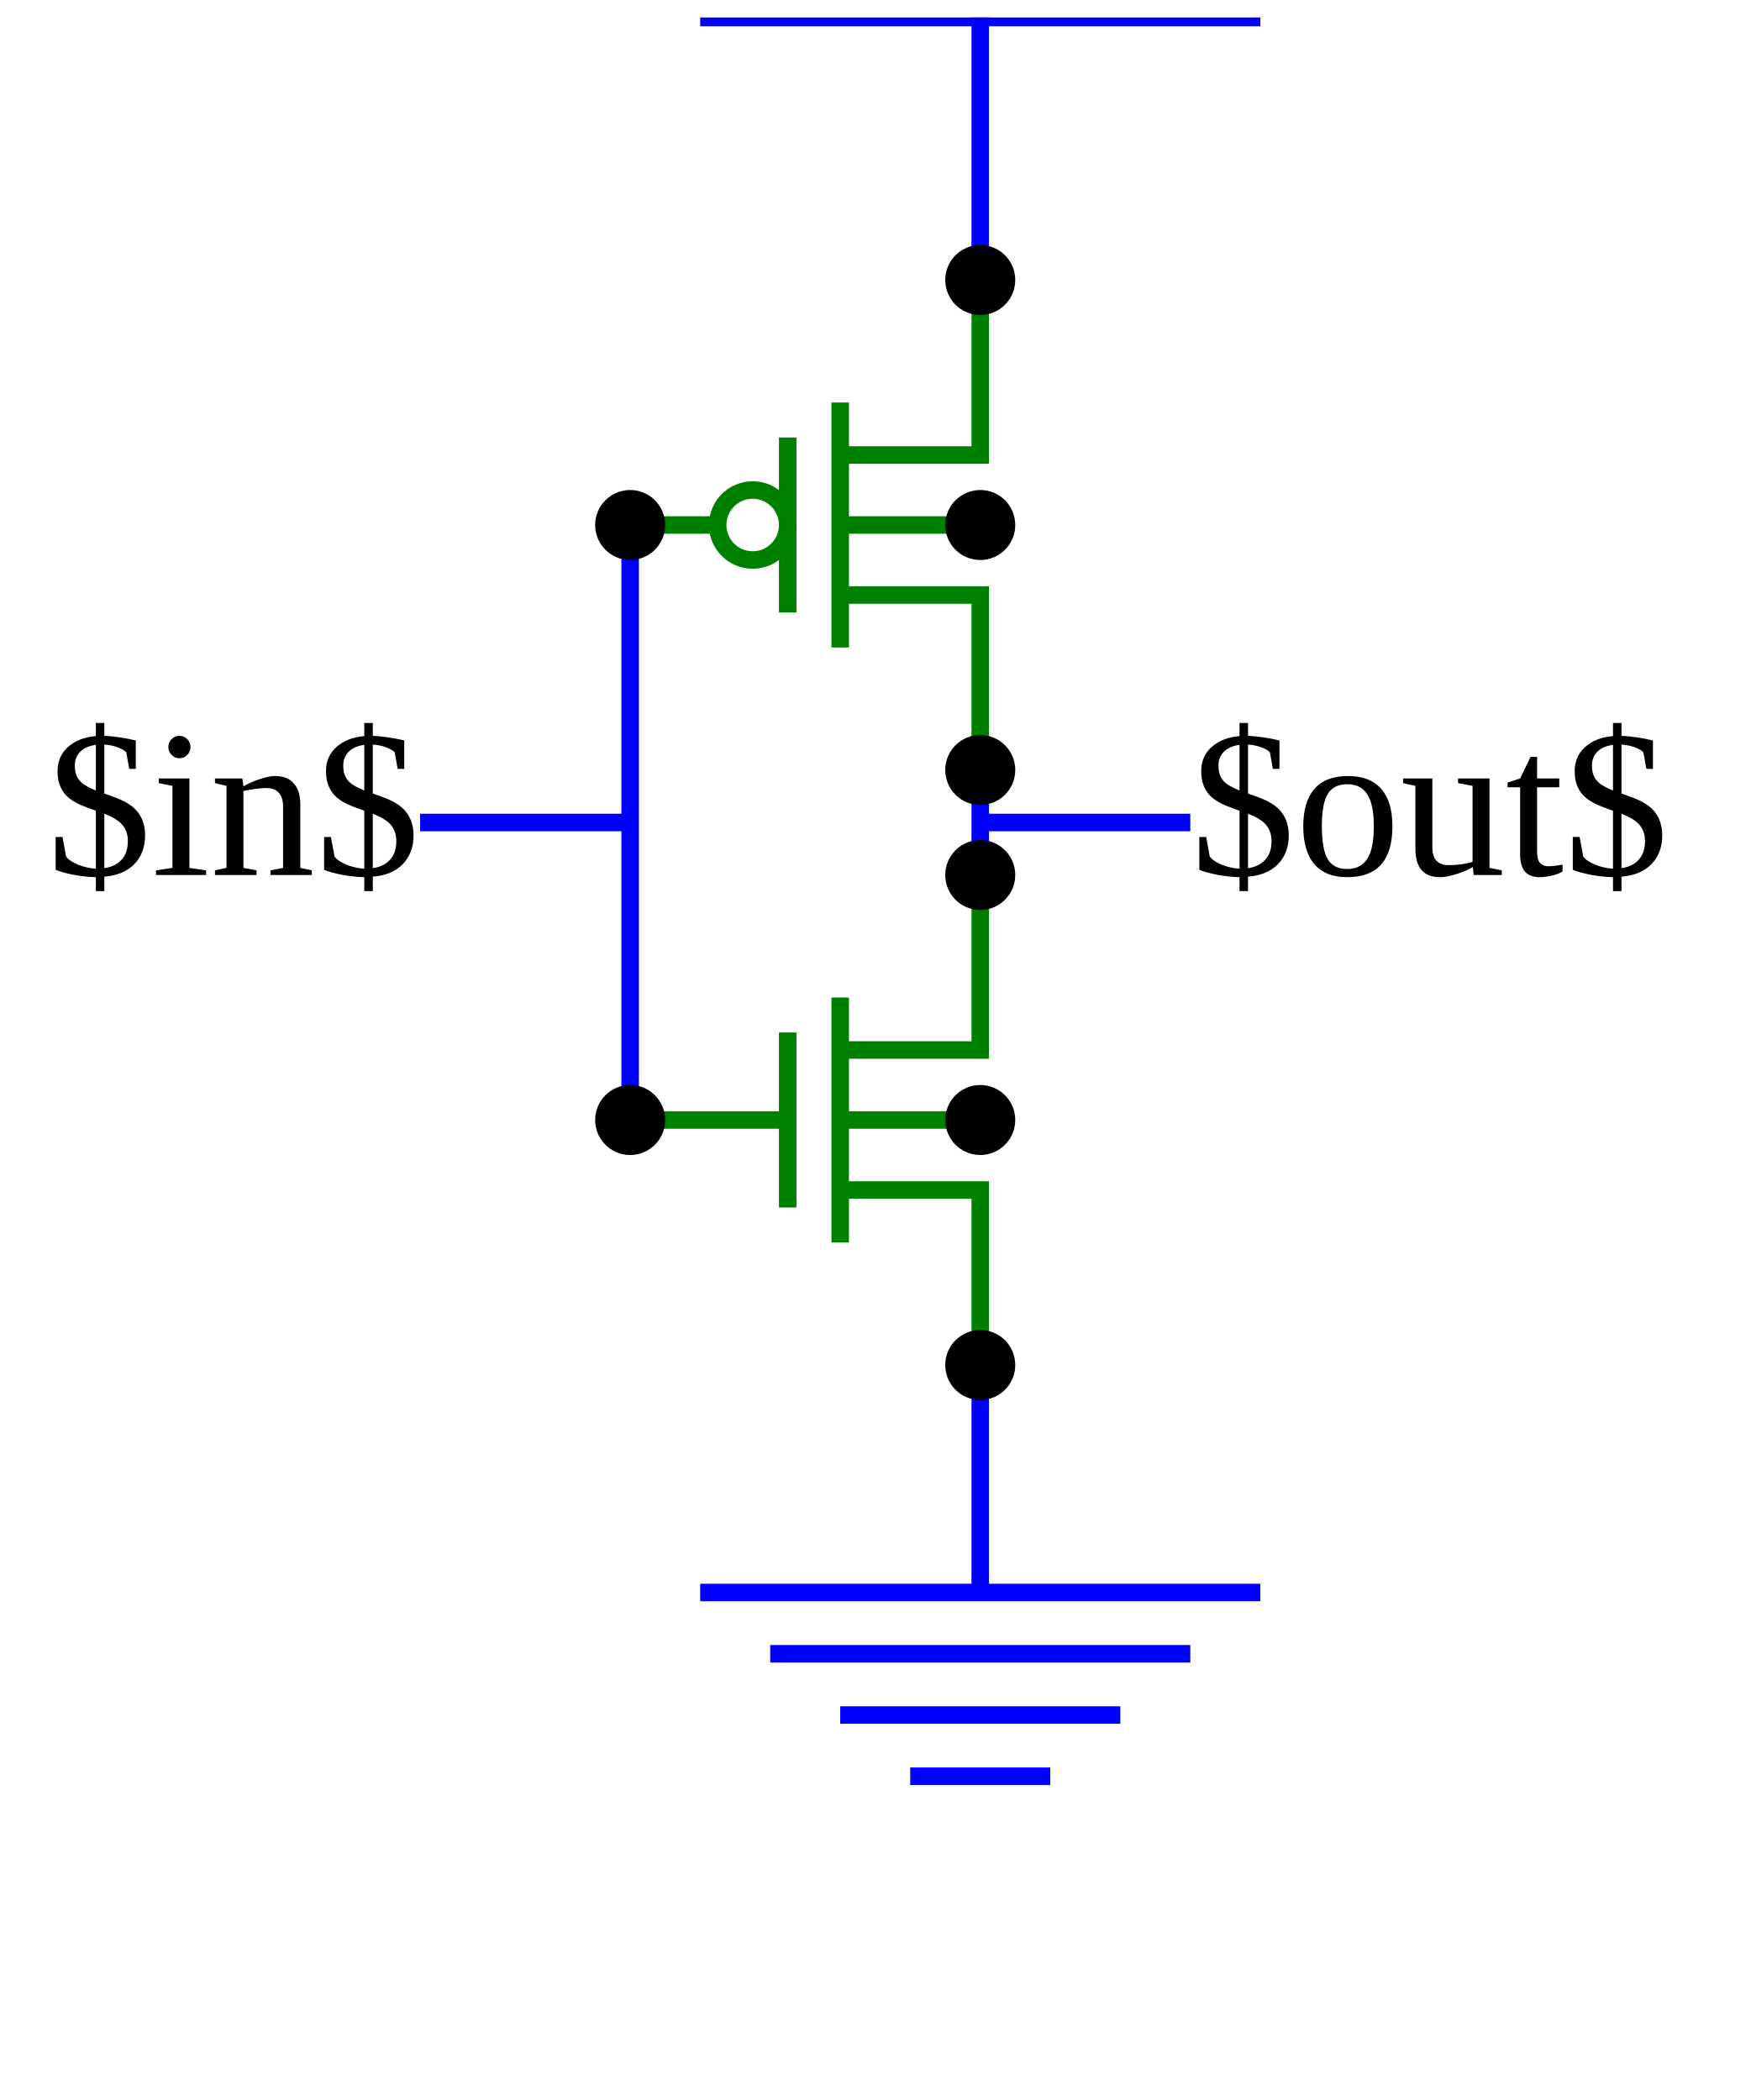
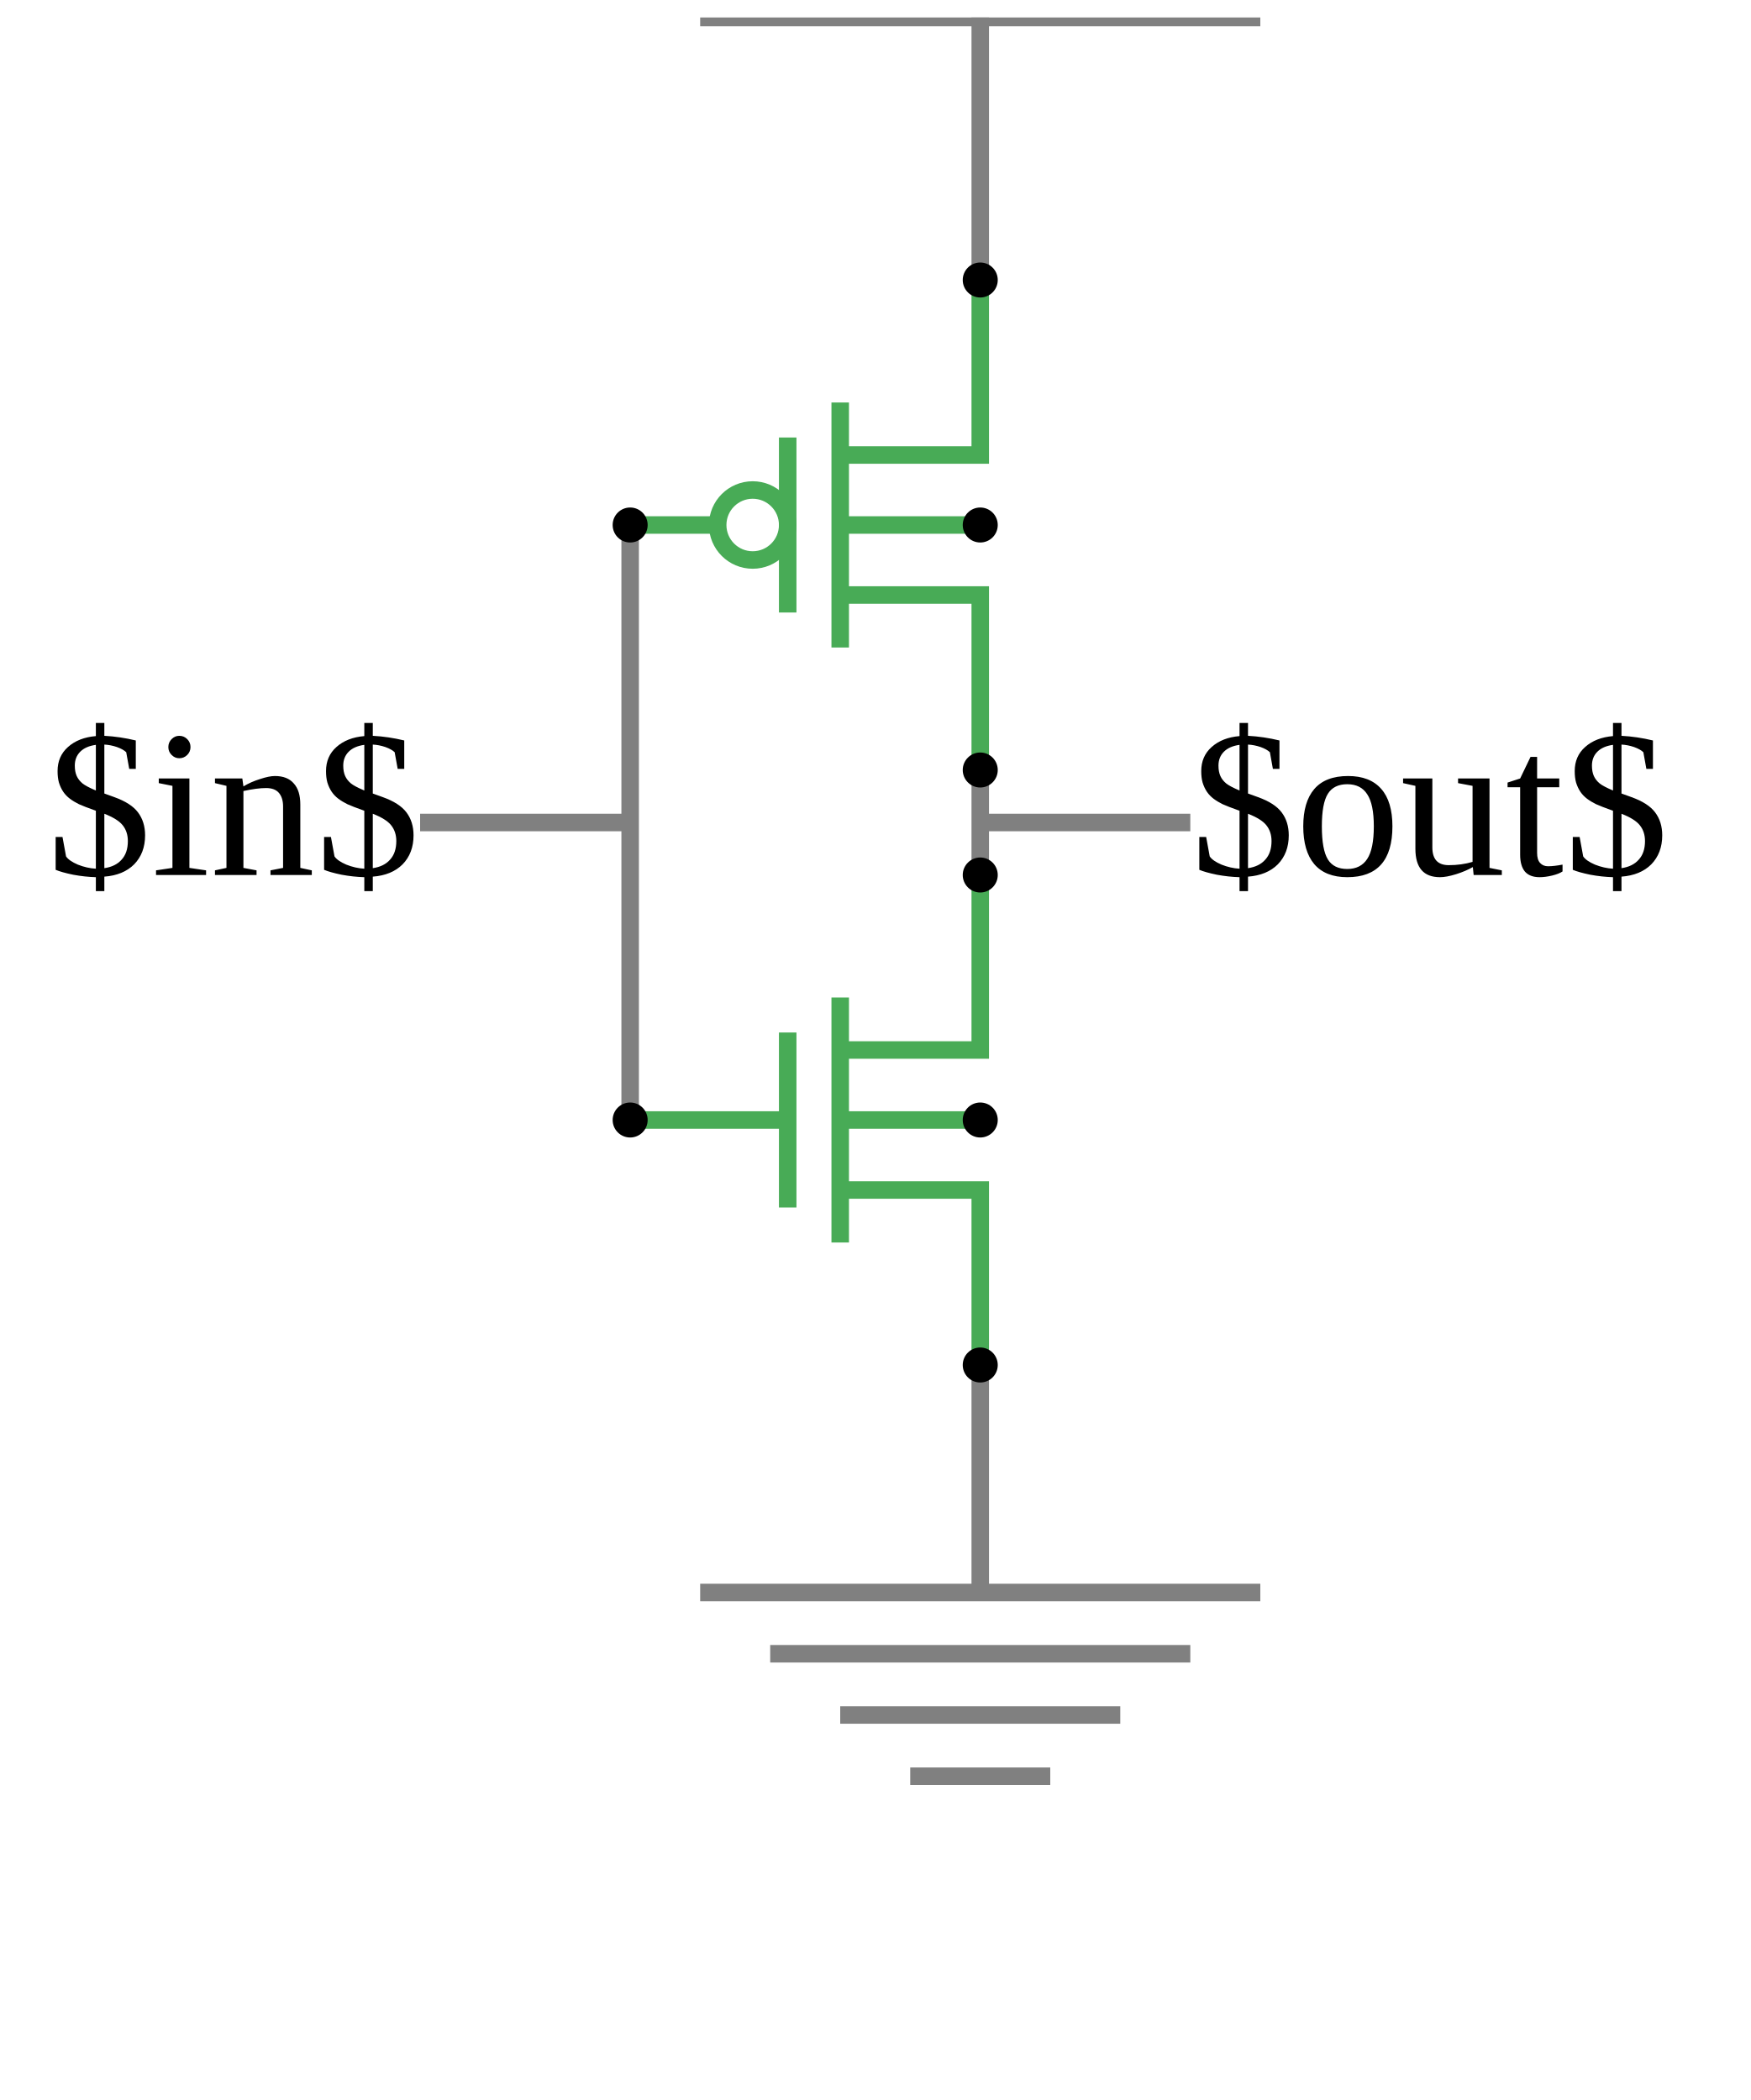
<svg xmlns="http://www.w3.org/2000/svg" xmlns:xlink="http://www.w3.org/1999/xlink" width="100" height="120" viewBox="0 0 100 120" version="1.1" id="svg21808">
  <style id="style1451">
.pin {
fill:#000000;
stroke:none;
}
</style>
  <defs id="defs21805">
-     <symbol id="nmos">
-       <g id="g253">
-         <line x1="14" x2="14" y1="9" y2="23" stroke="currentColor" id="line233" />
-         <line x1="2" x2="11" y1="16" y2="16" stroke="currentColor" id="line235" />
-         <line x1="11" x2="11" y1="11" y2="21" stroke="currentColor" id="line237" />
-         <path d="m 14,20 h 8 v 10" id="path239" fill="none" stroke="currentColor" />
-         <path d="m 14,12 h 8 V 2" id="path241" fill="none" stroke="currentColor" />
-         <line x1="14" x2="22" y1="16" y2="16" stroke="currentColor" id="line243" />
-         <circle class="pin" fill="#000000" stroke="#000000" id="circle245" cx="22" cy="2" r="2" />
-         <circle id="circle247" class="pin" fill="#000000" stroke="#000000" cx="22" cy="16" r="2" />
-         <circle id="circle249" class="pin" fill="#000000" stroke="#000000" cx="2" cy="16" r="2" />
-         <circle class="pin" fill="#000000" stroke="#000000" cx="22" cy="30" r="2" id="circle251" />
-       </g>
-     </symbol>
    <symbol id="gnd">
      <g id="g406">
        <line x1="16" x2="16" y1="0" y2="13" stroke="currentColor" id="line399" />
        <line x1="0" x2="32" y1="13" y2="13" stroke="currentColor" id="line401" />
        <line x1="4" x2="28" y1="16.5" y2="16.5" stroke="currentColor" id="line983" />
        <line x1="8" x2="24" y1="20" y2="20" stroke="currentColor" id="line986-3" />
        <line x1="12" x2="20" y1="23.5" y2="23.5" stroke="currentColor" id="line988-6" />
      </g>
    </symbol>
-     <symbol id="pmos">
-       <g id="g5987">
-         <line x1="14" x2="14" y1="9" y2="23" stroke="currentColor" id="semiCond" />
-         <line x1="2" x2="7" y1="16" y2="16" stroke="currentColor" id="gateIn" />
-         <line x1="11" x2="11" y1="11" y2="21" stroke="currentColor" id="gate" />
-         <path d="m 14,20 h 8 v 10" id="source" fill="none" stroke="currentColor" />
-         <path d="m 14,12 h 8 V 2" id="drain" fill="none" stroke="currentColor" />
-         <line x1="14" x2="22" y1="16" y2="16" stroke="currentColor" id="bulkIn" />
-         <circle id="circle21294" cx="9" cy="16" r="2" fill="none" stroke="currentColor" />
-         <circle class="pin" fill="#000000" id="drainPin" cx="22" cy="2" r="2" />
-         <circle id="bulkPin" class="pin" fill="#000000" cx="22" cy="16" r="2" />
-         <circle id="gatePin" class="pin" fill="#000000" cx="2" cy="16" r="2" />
-         <circle class="pin" fill="#000000" cx="22" cy="30" r="2" id="sourcePin" />
-       </g>
-     </symbol>
    <symbol id="vdd">
      <g id="g15498">
        <line x1="0" x2="32" y1="0" y2="0" stroke="currentColor" id="line4799" />
        <line x1="16" x2="16" y1="0" y2="15" stroke="currentColor" id="line4801" />
      </g>
    </symbol>
+     <symbol id="nmos">
+       <g id="g25">
+         <line x1="14" x2="14" y1="9" y2="23" stroke="currentColor" id="line19" />
+         <line x1="2" x2="11" y1="16" y2="16" stroke="currentColor" id="line20" />
+         <line x1="11" x2="11" y1="11" y2="21" stroke="currentColor" id="line21" />
+         <path d="m 14,20 h 8 v 10" id="path21" fill="none" stroke="currentColor" />
+         <path d="m 14,12 h 8 V 2" id="path22" fill="none" stroke="currentColor" />
+         <line x1="14" x2="22" y1="16" y2="16" stroke="currentColor" id="line22" />
+         <circle class="pin" fill="#000000" id="circle22" cx="22" cy="2" r="1" />
+         <circle id="circle23" class="pin" fill="#000000" cx="22" cy="16" r="1" />
+         <circle id="circle24" class="pin" fill="#000000" cx="2" cy="16" r="1" />
+         <circle class="pin" fill="#000000" cx="22" cy="30" r="1" id="circle25" />
+       </g>
+     </symbol>
+     <symbol id="pmos">
+       <g id="g19">
+         <line x1="14" x2="14" y1="9" y2="23" stroke="currentColor" id="semiCond" />
+         <line x1="2" x2="7" y1="16" y2="16" stroke="currentColor" id="gateIn" />
+         <line x1="11" x2="11" y1="11" y2="21" stroke="currentColor" id="gate" />
+         <path d="m 14,20 h 8 v 10" id="path18" fill="none" stroke="currentColor" />
+         <path d="m 14,12 h 8 V 2" id="drain" fill="none" stroke="currentColor" />
+         <line x1="14" x2="22" y1="16" y2="16" stroke="currentColor" id="bulkIn" />
+         <circle id="circle21294" cx="9" cy="16" r="2" fill="none" stroke="currentColor" />
+         <circle class="pin" fill="#000000" id="drainPin" cx="22" cy="2" r="1" />
+         <circle id="bulkPin" class="pin" fill="#000000" cx="22" cy="16" r="1" />
+         <circle id="gatePin" class="pin" fill="#000000" cx="2" cy="16" r="1" />
+         <circle class="pin" fill="#000000" cx="22" cy="30" r="1" id="sourcePin" />
+       </g>
+     </symbol>
  </defs>
-   <g id="wires" color="#0000ff" stroke-width="1" stroke-linejoin="round" style="display:inline">
+   <g id="wires" color="grey" stroke-width="1" stroke-linejoin="round" style="display:inline">
    <line x1="36" x2="36" y1="64" y2="30" stroke="currentColor" id="line15397" style="display:inline" />
    <line x1="56" x2="56" y1="50" y2="44" stroke="currentColor" id="line15399" style="display:inline" />
    <line x1="24" x2="36" y1="47" y2="47" stroke="currentColor" id="line15401" style="display:inline" />
    <line x1="56" x2="68" y1="47" y2="47" stroke="currentColor" id="line15403" style="display:inline" />
    <use xlink:href="#gnd" id="use15419" transform="translate(40,78)" />
    <use xlink:href="#vdd" id="use15706" transform="translate(40,1)" />
  </g>
-   <g id="elements" color="#008000">
+   <g id="elements" color="#48ab56">
    <use xlink:href="#nmos" id="use26253" transform="translate(34,48)" />
    <use xlink:href="#pmos" id="use6153" transform="translate(34,14)" />
  </g>
  <text x="24" y="50" id="text1638" text-anchor="end" xml:space="default">$in$</text>
  <text x="68" y="50" id="text7252" text-anchor="begin" xml:space="default">$out$</text>
</svg>
